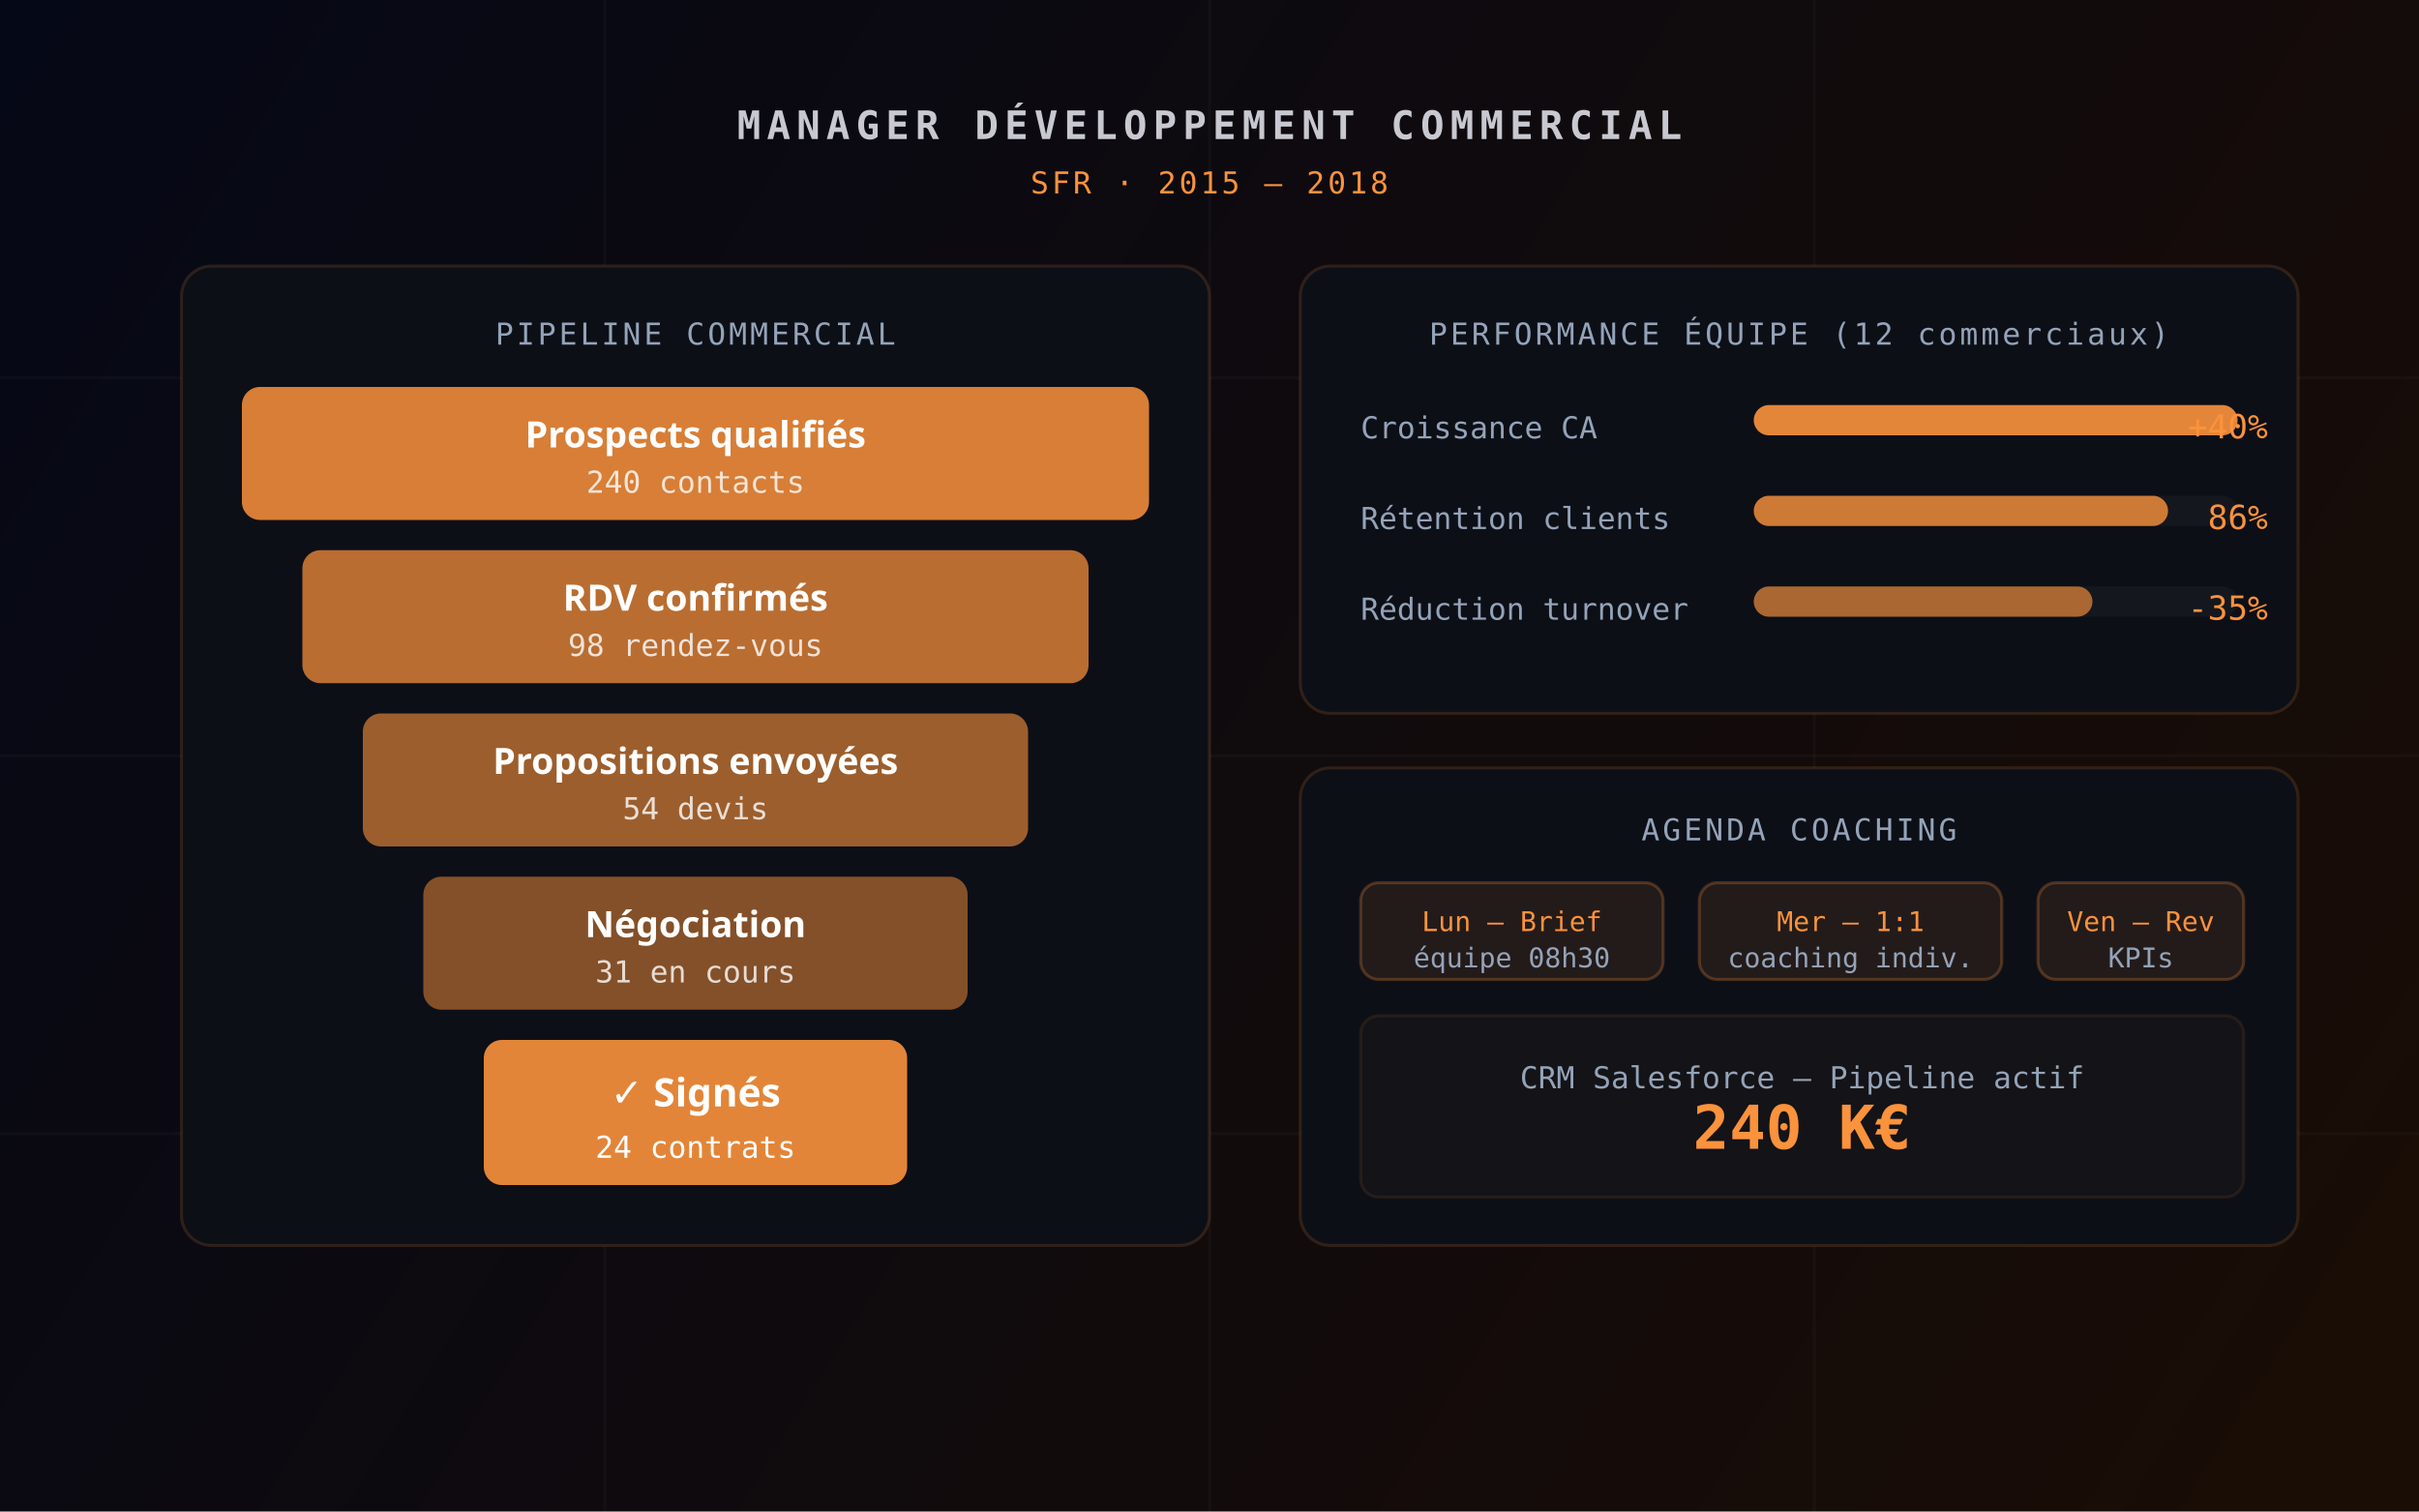
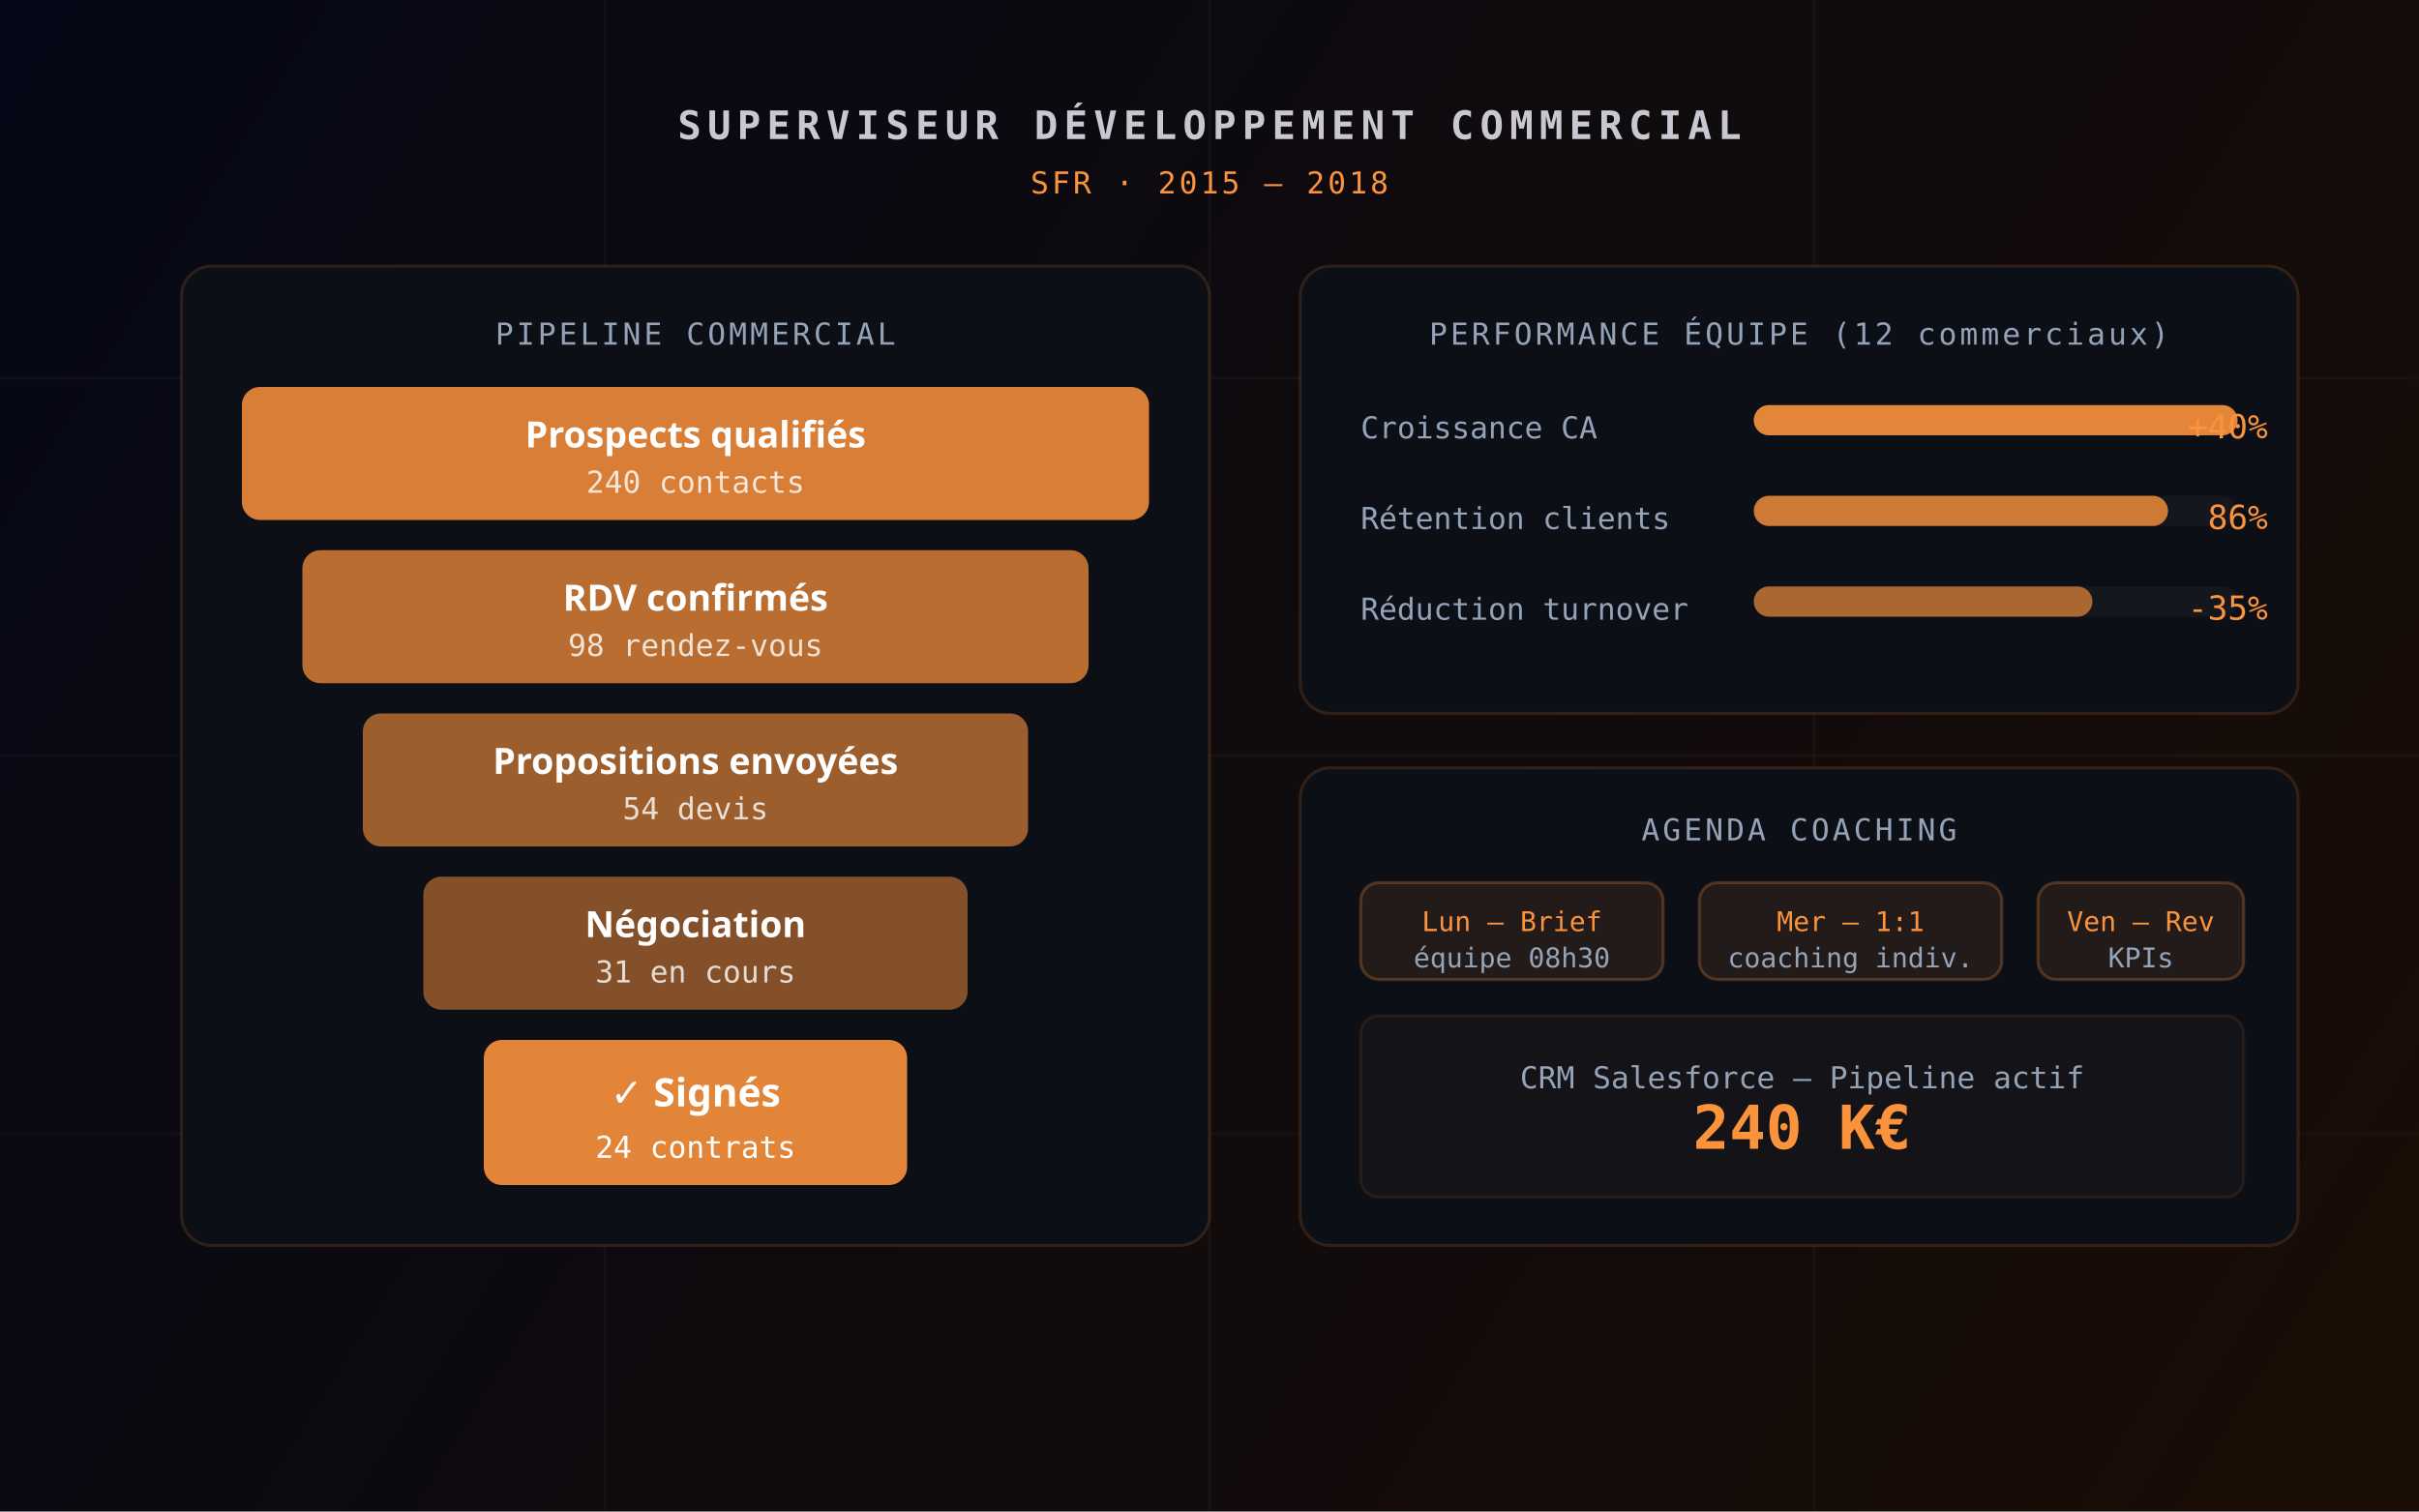
<svg xmlns="http://www.w3.org/2000/svg" width="800" height="500" viewBox="0 0 800 500" fill="none">
  <defs>
    <linearGradient id="bg4" x1="0" y1="0" x2="800" y2="500" gradientUnits="userSpaceOnUse">
      <stop offset="0%" stop-color="#050816" />
      <stop offset="100%" stop-color="#1a0d05" />
    </linearGradient>
  </defs>
  <rect width="800" height="500" fill="url(#bg4)" />
  <g stroke="#ffffff06" stroke-width="1">
    <line x1="0" y1="125" x2="800" y2="125" />
    <line x1="0" y1="250" x2="800" y2="250" />
    <line x1="0" y1="375" x2="800" y2="375" />
    <line x1="200" y1="0" x2="200" y2="500" />
    <line x1="400" y1="0" x2="400" y2="500" />
    <line x1="600" y1="0" x2="600" y2="500" />
  </g>
  <rect x="60" y="88" width="340" height="324" rx="10" fill="#0d0f17" stroke="#fb923c25" stroke-width="1" />
  <text x="230" y="114" font-family="monospace" font-size="10" fill="#94a3b8" text-anchor="middle" letter-spacing="1">PIPELINE COMMERCIAL</text>
  <rect x="80" y="128" width="300" height="44" rx="6" fill="#fb923c" opacity="0.85" />
  <text x="230" y="148" font-family="sans-serif" font-size="12" fill="#fff" text-anchor="middle" font-weight="700">Prospects qualifiés</text>
  <text x="230" y="163" font-family="monospace" font-size="10" fill="#fff" text-anchor="middle" opacity="0.8">240 contacts</text>
  <rect x="100" y="182" width="260" height="44" rx="6" fill="#fb923c" opacity="0.72" />
  <text x="230" y="202" font-family="sans-serif" font-size="12" fill="#fff" text-anchor="middle" font-weight="700">RDV confirmés</text>
  <text x="230" y="217" font-family="monospace" font-size="10" fill="#fff" text-anchor="middle" opacity="0.8">98 rendez-vous</text>
  <rect x="120" y="236" width="220" height="44" rx="6" fill="#fb923c" opacity="0.6" />
  <text x="230" y="256" font-family="sans-serif" font-size="12" fill="#fff" text-anchor="middle" font-weight="700">Propositions envoyées</text>
  <text x="230" y="271" font-family="monospace" font-size="10" fill="#fff" text-anchor="middle" opacity="0.8">54 devis</text>
  <rect x="140" y="290" width="180" height="44" rx="6" fill="#fb923c" opacity="0.5" />
  <text x="230" y="310" font-family="sans-serif" font-size="12" fill="#fff" text-anchor="middle" font-weight="700">Négociation</text>
  <text x="230" y="325" font-family="monospace" font-size="10" fill="#fff" text-anchor="middle" opacity="0.8">31 en cours</text>
  <rect x="160" y="344" width="140" height="48" rx="6" fill="#fb923c" opacity="0.9" />
  <text x="230" y="366" font-family="sans-serif" font-size="13" fill="#fff" text-anchor="middle" font-weight="800">✓ Signés</text>
  <text x="230" y="383" font-family="monospace" font-size="10" fill="#fff" text-anchor="middle">24 contrats</text>
  <rect x="430" y="88" width="330" height="148" rx="10" fill="#0d0f17" stroke="#fb923c25" stroke-width="1" />
  <text x="595" y="114" font-family="monospace" font-size="10" fill="#94a3b8" text-anchor="middle" letter-spacing="1">PERFORMANCE ÉQUIPE (12 commerciaux)</text>
  <text x="450" y="145" font-family="monospace" font-size="10" fill="#94a3b8">Croissance CA</text>
  <rect x="580" y="134" width="160" height="10" rx="5" fill="#ffffff08" />
  <rect x="580" y="134" width="160" height="10" rx="5" fill="#fb923c" opacity="0.9" />
  <text x="750" y="145" font-family="monospace" font-size="11" fill="#fb923c" text-anchor="end">+40%</text>
  <text x="450" y="175" font-family="monospace" font-size="10" fill="#94a3b8">Rétention clients</text>
  <rect x="580" y="164" width="160" height="10" rx="5" fill="#ffffff08" />
  <rect x="580" y="164" width="137" height="10" rx="5" fill="#fb923c" opacity="0.8" />
  <text x="750" y="175" font-family="monospace" font-size="11" fill="#fb923c" text-anchor="end">86%</text>
  <text x="450" y="205" font-family="monospace" font-size="10" fill="#94a3b8">Réduction turnover</text>
  <rect x="580" y="194" width="160" height="10" rx="5" fill="#ffffff08" />
  <rect x="580" y="194" width="112" height="10" rx="5" fill="#fb923c" opacity="0.65" />
  <text x="750" y="205" font-family="monospace" font-size="11" fill="#fb923c" text-anchor="end">-35%</text>
  <rect x="430" y="254" width="330" height="158" rx="10" fill="#0d0f17" stroke="#fb923c25" stroke-width="1" />
  <text x="595" y="278" font-family="monospace" font-size="10" fill="#94a3b8" text-anchor="middle" letter-spacing="1">AGENDA COACHING</text>
  <rect x="450" y="292" width="100" height="32" rx="6" fill="#fb923c18" stroke="#fb923c40" stroke-width="1" />
  <text x="500" y="308" font-family="monospace" font-size="9" fill="#fb923c" text-anchor="middle">Lun — Brief</text>
  <text x="500" y="320" font-family="monospace" font-size="9" fill="#94a3b8" text-anchor="middle">équipe 08h30</text>
  <rect x="562" y="292" width="100" height="32" rx="6" fill="#fb923c18" stroke="#fb923c40" stroke-width="1" />
  <text x="612" y="308" font-family="monospace" font-size="9" fill="#fb923c" text-anchor="middle">Mer — 1:1</text>
  <text x="612" y="320" font-family="monospace" font-size="9" fill="#94a3b8" text-anchor="middle">coaching indiv.</text>
  <rect x="674" y="292" width="68" height="32" rx="6" fill="#fb923c18" stroke="#fb923c40" stroke-width="1" />
  <text x="708" y="308" font-family="monospace" font-size="9" fill="#fb923c" text-anchor="middle">Ven — Rev</text>
  <text x="708" y="320" font-family="monospace" font-size="9" fill="#94a3b8" text-anchor="middle">KPIs</text>
  <rect x="450" y="336" width="292" height="60" rx="6" fill="#fb923c08" stroke="#fb923c18" stroke-width="1" />
  <text x="596" y="360" font-family="monospace" font-size="10" fill="#94a3b8" text-anchor="middle">CRM Salesforce — Pipeline actif</text>
  <text x="596" y="380" font-family="monospace" font-size="20" fill="#fb923c" text-anchor="middle" font-weight="800">240 K€</text>
-   <text x="400" y="46" font-family="monospace" font-size="13" fill="#c8c8d0" text-anchor="middle" font-weight="600" letter-spacing="2">MANAGER DÉVELOPPEMENT COMMERCIAL</text>
+   <text x="400" y="46" font-family="monospace" font-size="13" fill="#c8c8d0" text-anchor="middle" font-weight="600" letter-spacing="2">SUPERVISEUR DÉVELOPPEMENT COMMERCIAL</text>
  <text x="400" y="64" font-family="monospace" font-size="10" fill="#fb923c" text-anchor="middle" letter-spacing="1">SFR · 2015 – 2018</text>
</svg>
